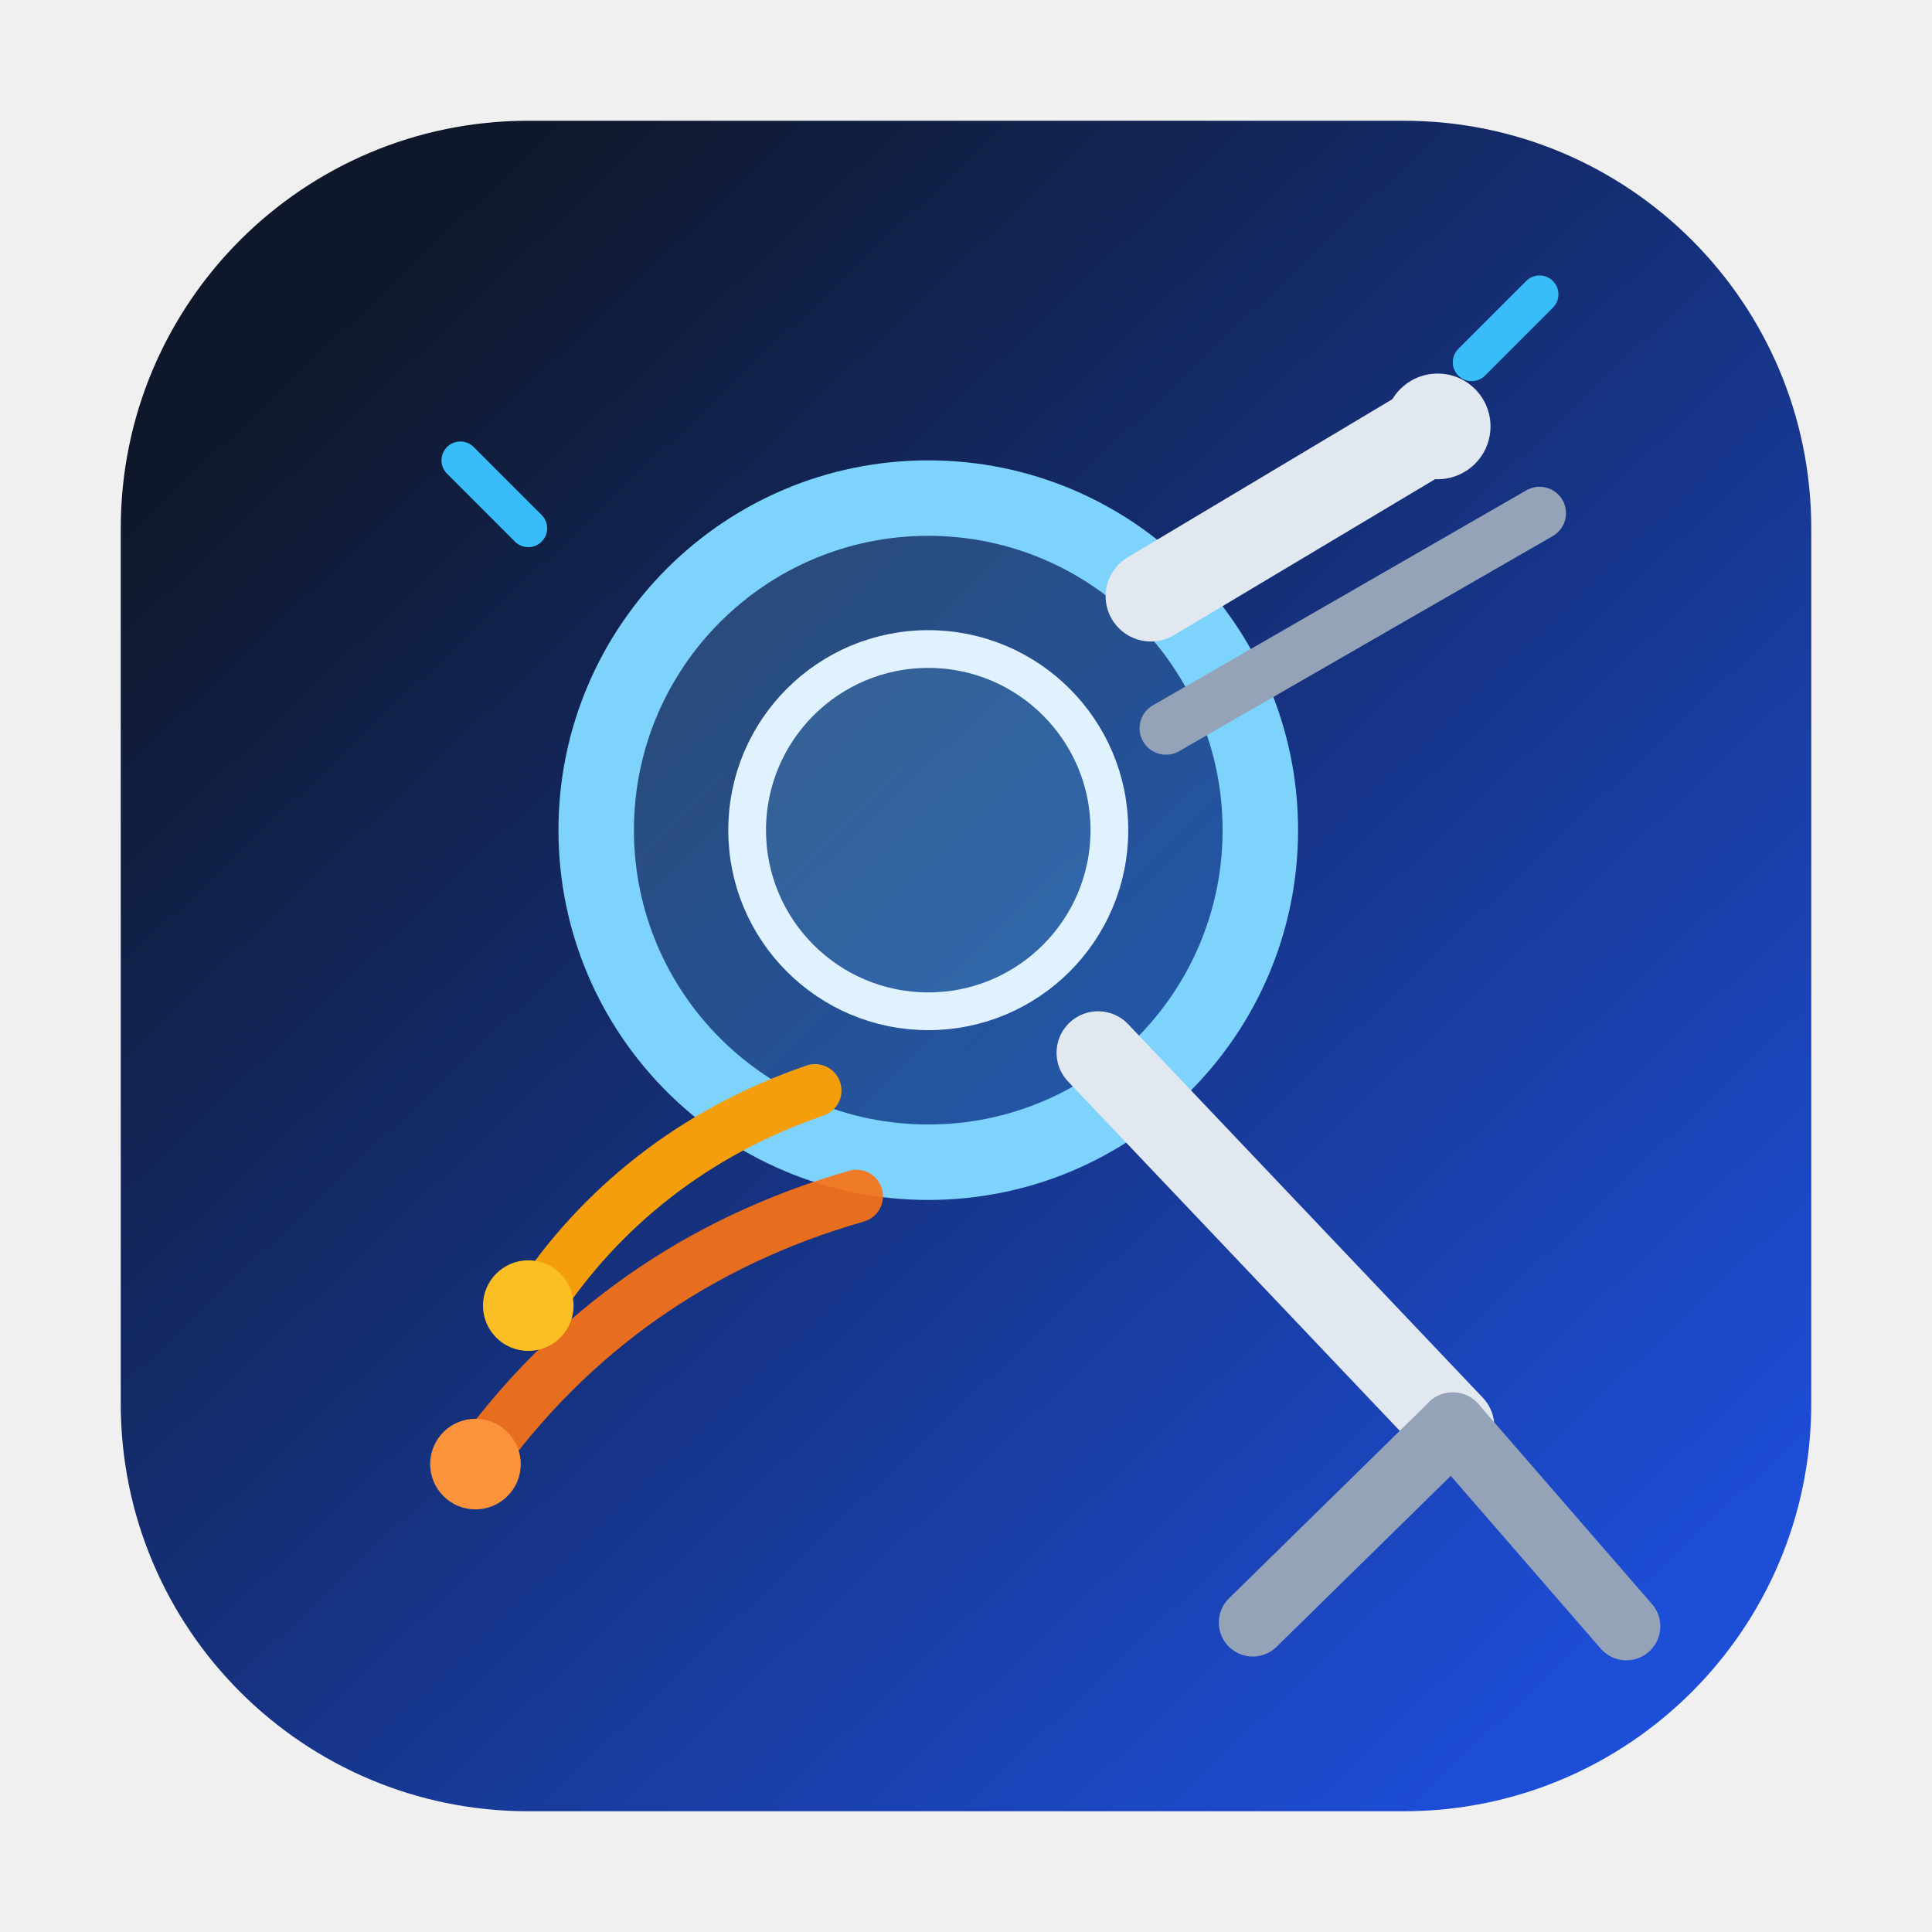
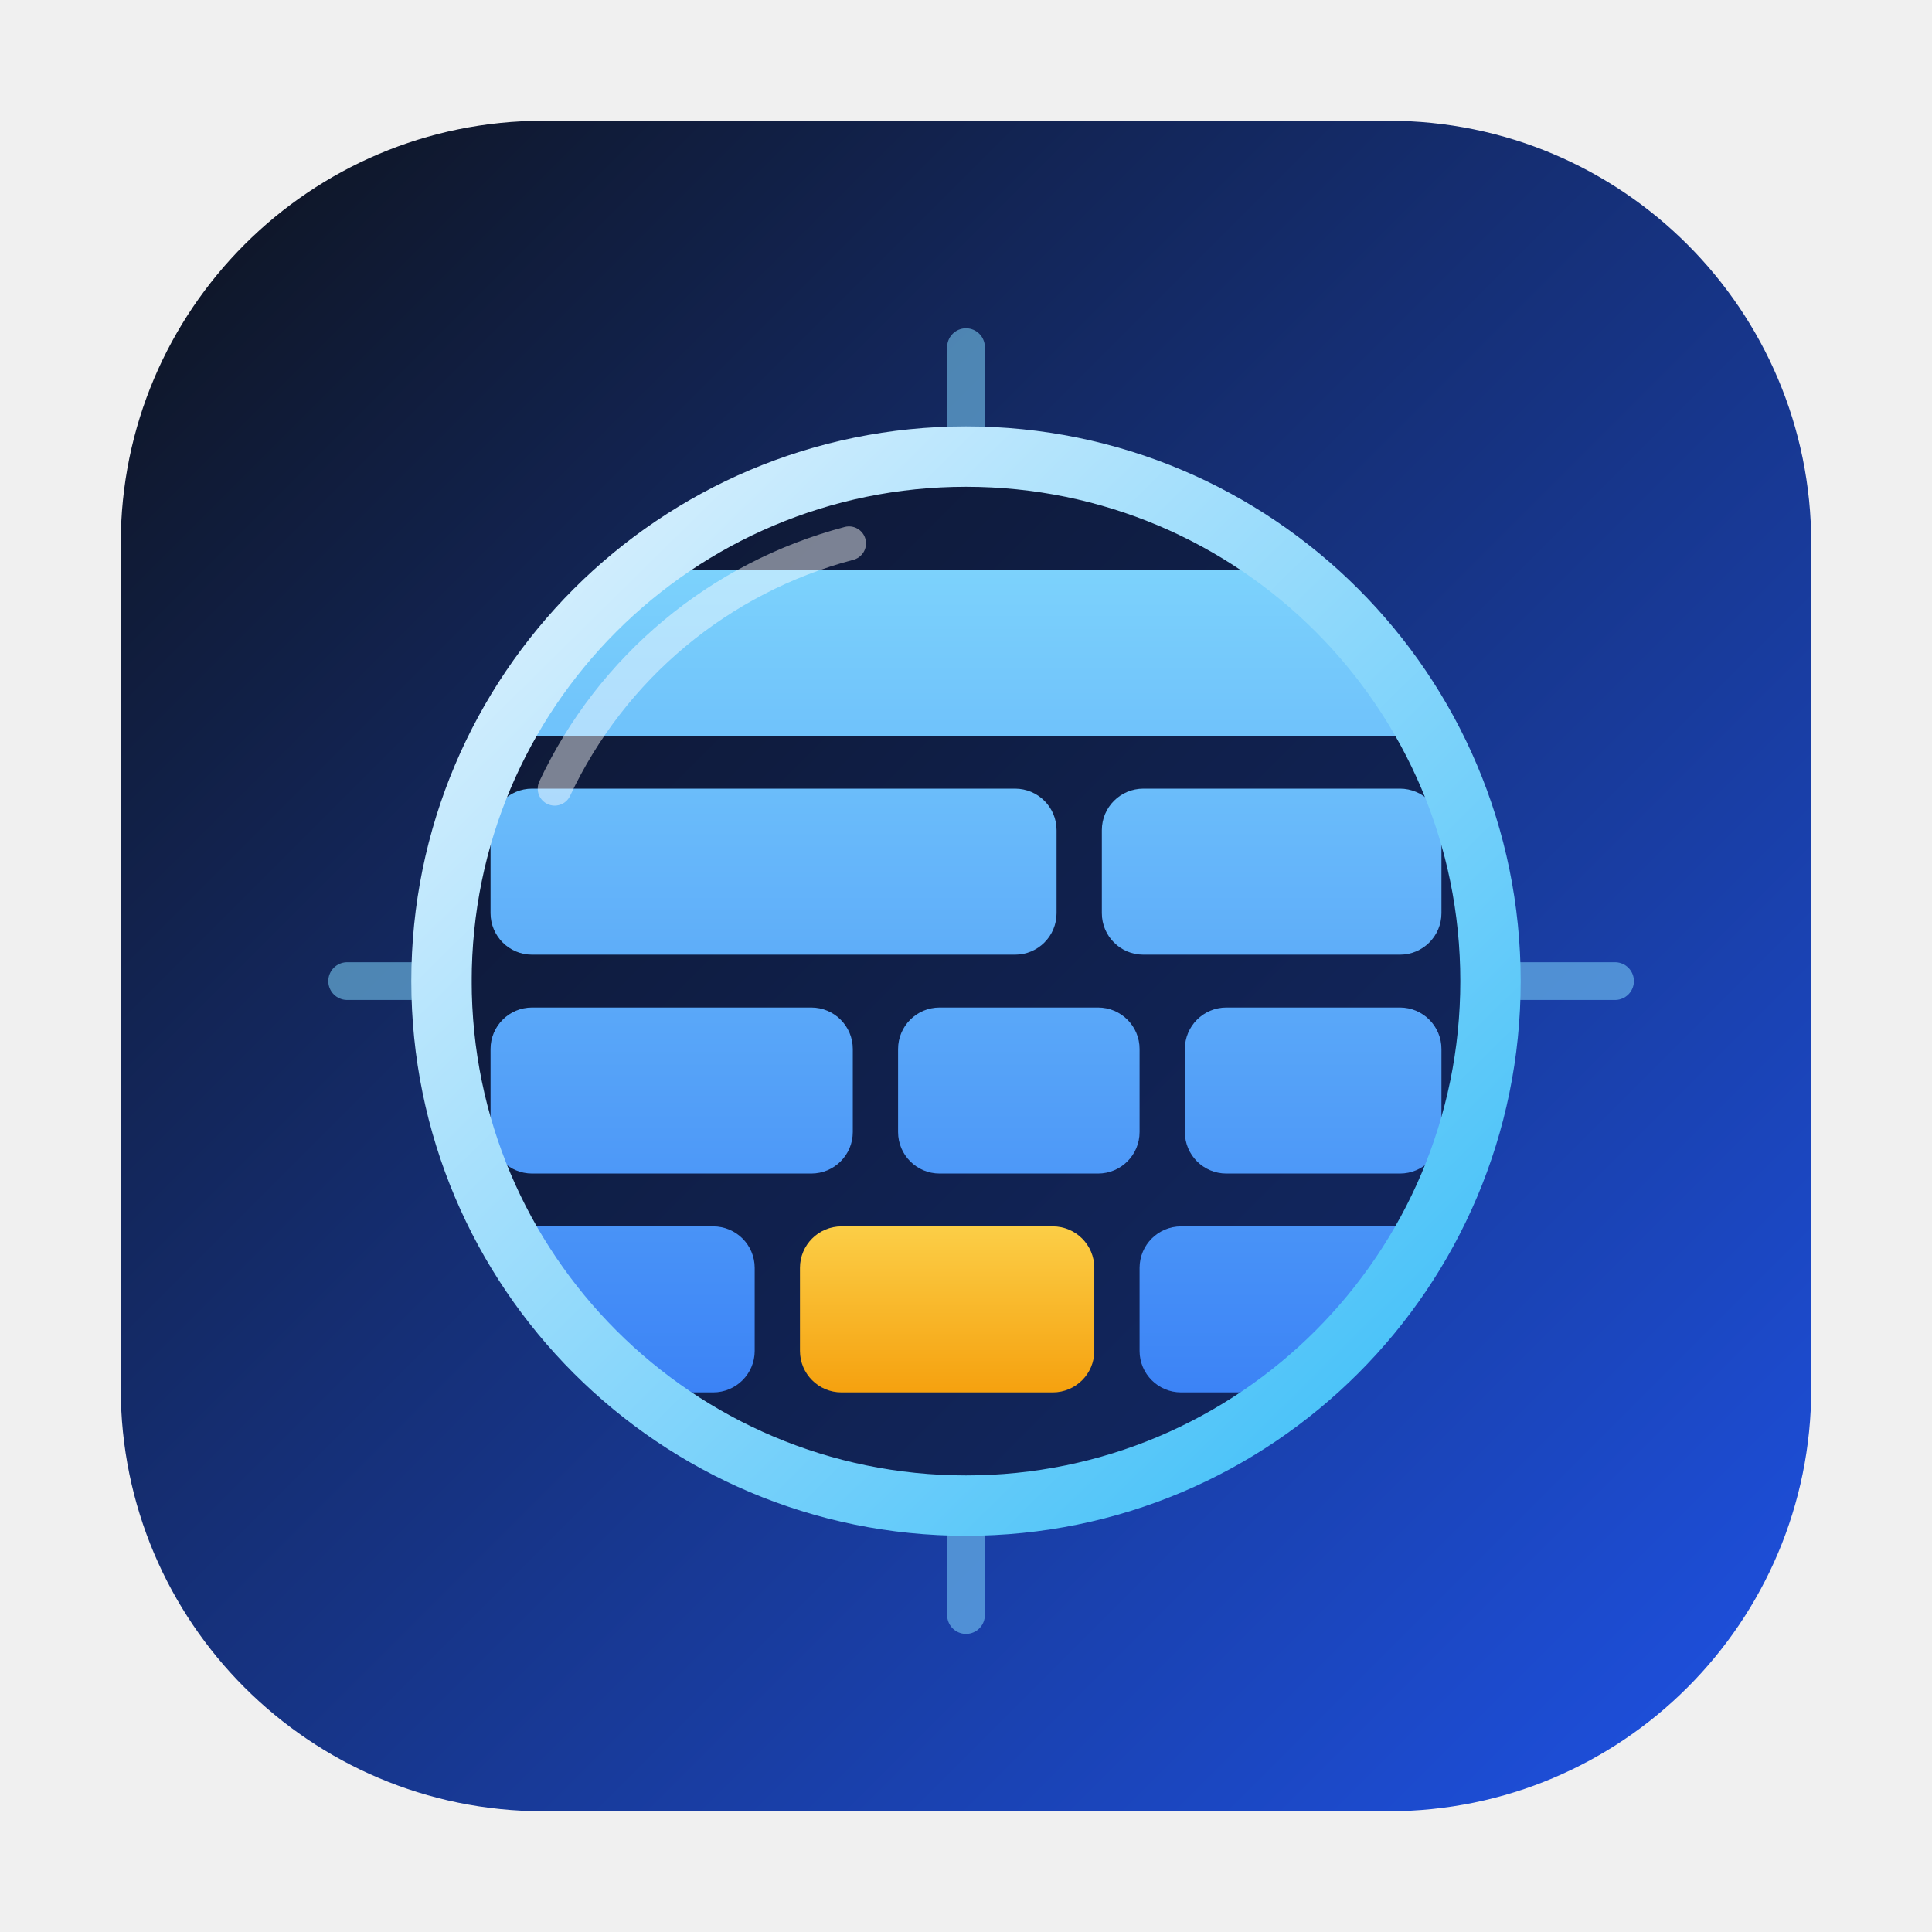
<svg xmlns="http://www.w3.org/2000/svg" width="512" height="512" viewBox="0 0 512 512" fill="none">
  <defs>
-     <linearGradient id="bg" x1="88" y1="84" x2="430" y2="444" gradientUnits="userSpaceOnUse">
+     <linearGradient id="tile" x1="64" y1="64" x2="448" y2="448" gradientUnits="userSpaceOnUse">
      <stop stop-color="#0F172A" />
      <stop offset="1" stop-color="#1D4ED8" />
    </linearGradient>
-     <linearGradient id="glass" x1="188" y1="148" x2="352" y2="312" gradientUnits="userSpaceOnUse">
+     <linearGradient id="bar" x1="0" y1="148" x2="0" y2="372" gradientUnits="userSpaceOnUse">
      <stop stop-color="#7DD3FC" />
+       <stop offset="1" stop-color="#3B82F6" />
+     </linearGradient>
+     <linearGradient id="hot" x1="0" y1="320" x2="0" y2="372" gradientUnits="userSpaceOnUse">
+       <stop stop-color="#FCD34D" />
+       <stop offset="1" stop-color="#F59E0B" />
+     </linearGradient>
+     <linearGradient id="ring" x1="128" y1="128" x2="392" y2="396" gradientUnits="userSpaceOnUse">
+       <stop stop-color="#E0F2FE" />
      <stop offset="1" stop-color="#38BDF8" />
    </linearGradient>
+     <clipPath id="lens">
+       <circle cx="256" cy="260" r="132" />
+     </clipPath>
  </defs>
-   <rect x="32" y="32" width="448" height="448" rx="108" fill="url(#bg)" />
-   <circle cx="246" cy="220" r="88" fill="url(#glass)" fill-opacity="0.22" stroke="#7DD3FC" stroke-width="20" />
-   <circle cx="246" cy="220" r="48" fill="#7DD3FC" fill-opacity="0.15" stroke="#E0F2FE" stroke-width="10" />
-   <path d="M305 158L382 112" stroke="#E2E8F0" stroke-width="24" stroke-linecap="round" />
-   <path d="M309 193L408 136" stroke="#94A3B8" stroke-width="14" stroke-linecap="round" />
-   <path d="M291 279L385 378" stroke="#E2E8F0" stroke-width="22" stroke-linecap="round" />
-   <path d="M385 378L332 430" stroke="#94A3B8" stroke-width="18" stroke-linecap="round" />
-   <path d="M385 378L431 431" stroke="#94A3B8" stroke-width="18" stroke-linecap="round" />
-   <path d="M142 346C159 320 184 300 216 289" stroke="#F59E0B" stroke-width="14" stroke-linecap="round" />
-   <path d="M126 388C151 353 185 329 227 317" stroke="#F97316" stroke-width="14" stroke-linecap="round" opacity="0.92" />
-   <circle cx="140" cy="346" r="12" fill="#FBBF24" />
-   <circle cx="126" cy="388" r="12" fill="#FB923C" />
-   <circle cx="381" cy="113" r="14" fill="#E2E8F0" />
-   <path d="M122 122L140 140" stroke="#38BDF8" stroke-width="10" stroke-linecap="round" />
-   <path d="M390 96L408 78" stroke="#38BDF8" stroke-width="10" stroke-linecap="round" />
+   <rect x="32" y="32" width="448" height="448" rx="112" fill="url(#tile)" />
+   <g stroke="#7DD3FC" stroke-width="10" stroke-linecap="round" opacity="0.55">
+     <path d="M256 92V120" />
+     <path d="M256 400V428" />
+     <path d="M92 260H120" />
+     <path d="M400 260H428" />
+   </g>
+   <circle cx="256" cy="260" r="132" fill="#0B1220" fill-opacity="0.55" />
+   <g clip-path="url(#lens)">
+     <rect x="130" y="151" width="252" height="44" rx="11" fill="url(#bar)" />
+     <rect x="130" y="209" width="150" height="44" rx="11" fill="url(#bar)" />
+     <rect x="292" y="209" width="90" height="44" rx="11" fill="url(#bar)" />
+     <rect x="130" y="267" width="96" height="44" rx="11" fill="url(#bar)" />
+     <rect x="238" y="267" width="64" height="44" rx="11" fill="url(#bar)" />
+     <rect x="314" y="267" width="68" height="44" rx="11" fill="url(#bar)" />
+     <rect x="130" y="325" width="70" height="44" rx="11" fill="url(#bar)" />
+     <rect x="212" y="325" width="78" height="44" rx="11" fill="url(#hot)" />
+     <rect x="302" y="325" width="80" height="44" rx="11" fill="url(#bar)" />
+   </g>
+   <circle cx="256" cy="260" r="139" stroke="url(#ring)" stroke-width="16" />
+   <path d="M147 209A120 120 0 0 1 225 144" stroke="#FFFFFF" stroke-width="9" stroke-linecap="round" opacity="0.45" />
</svg>
